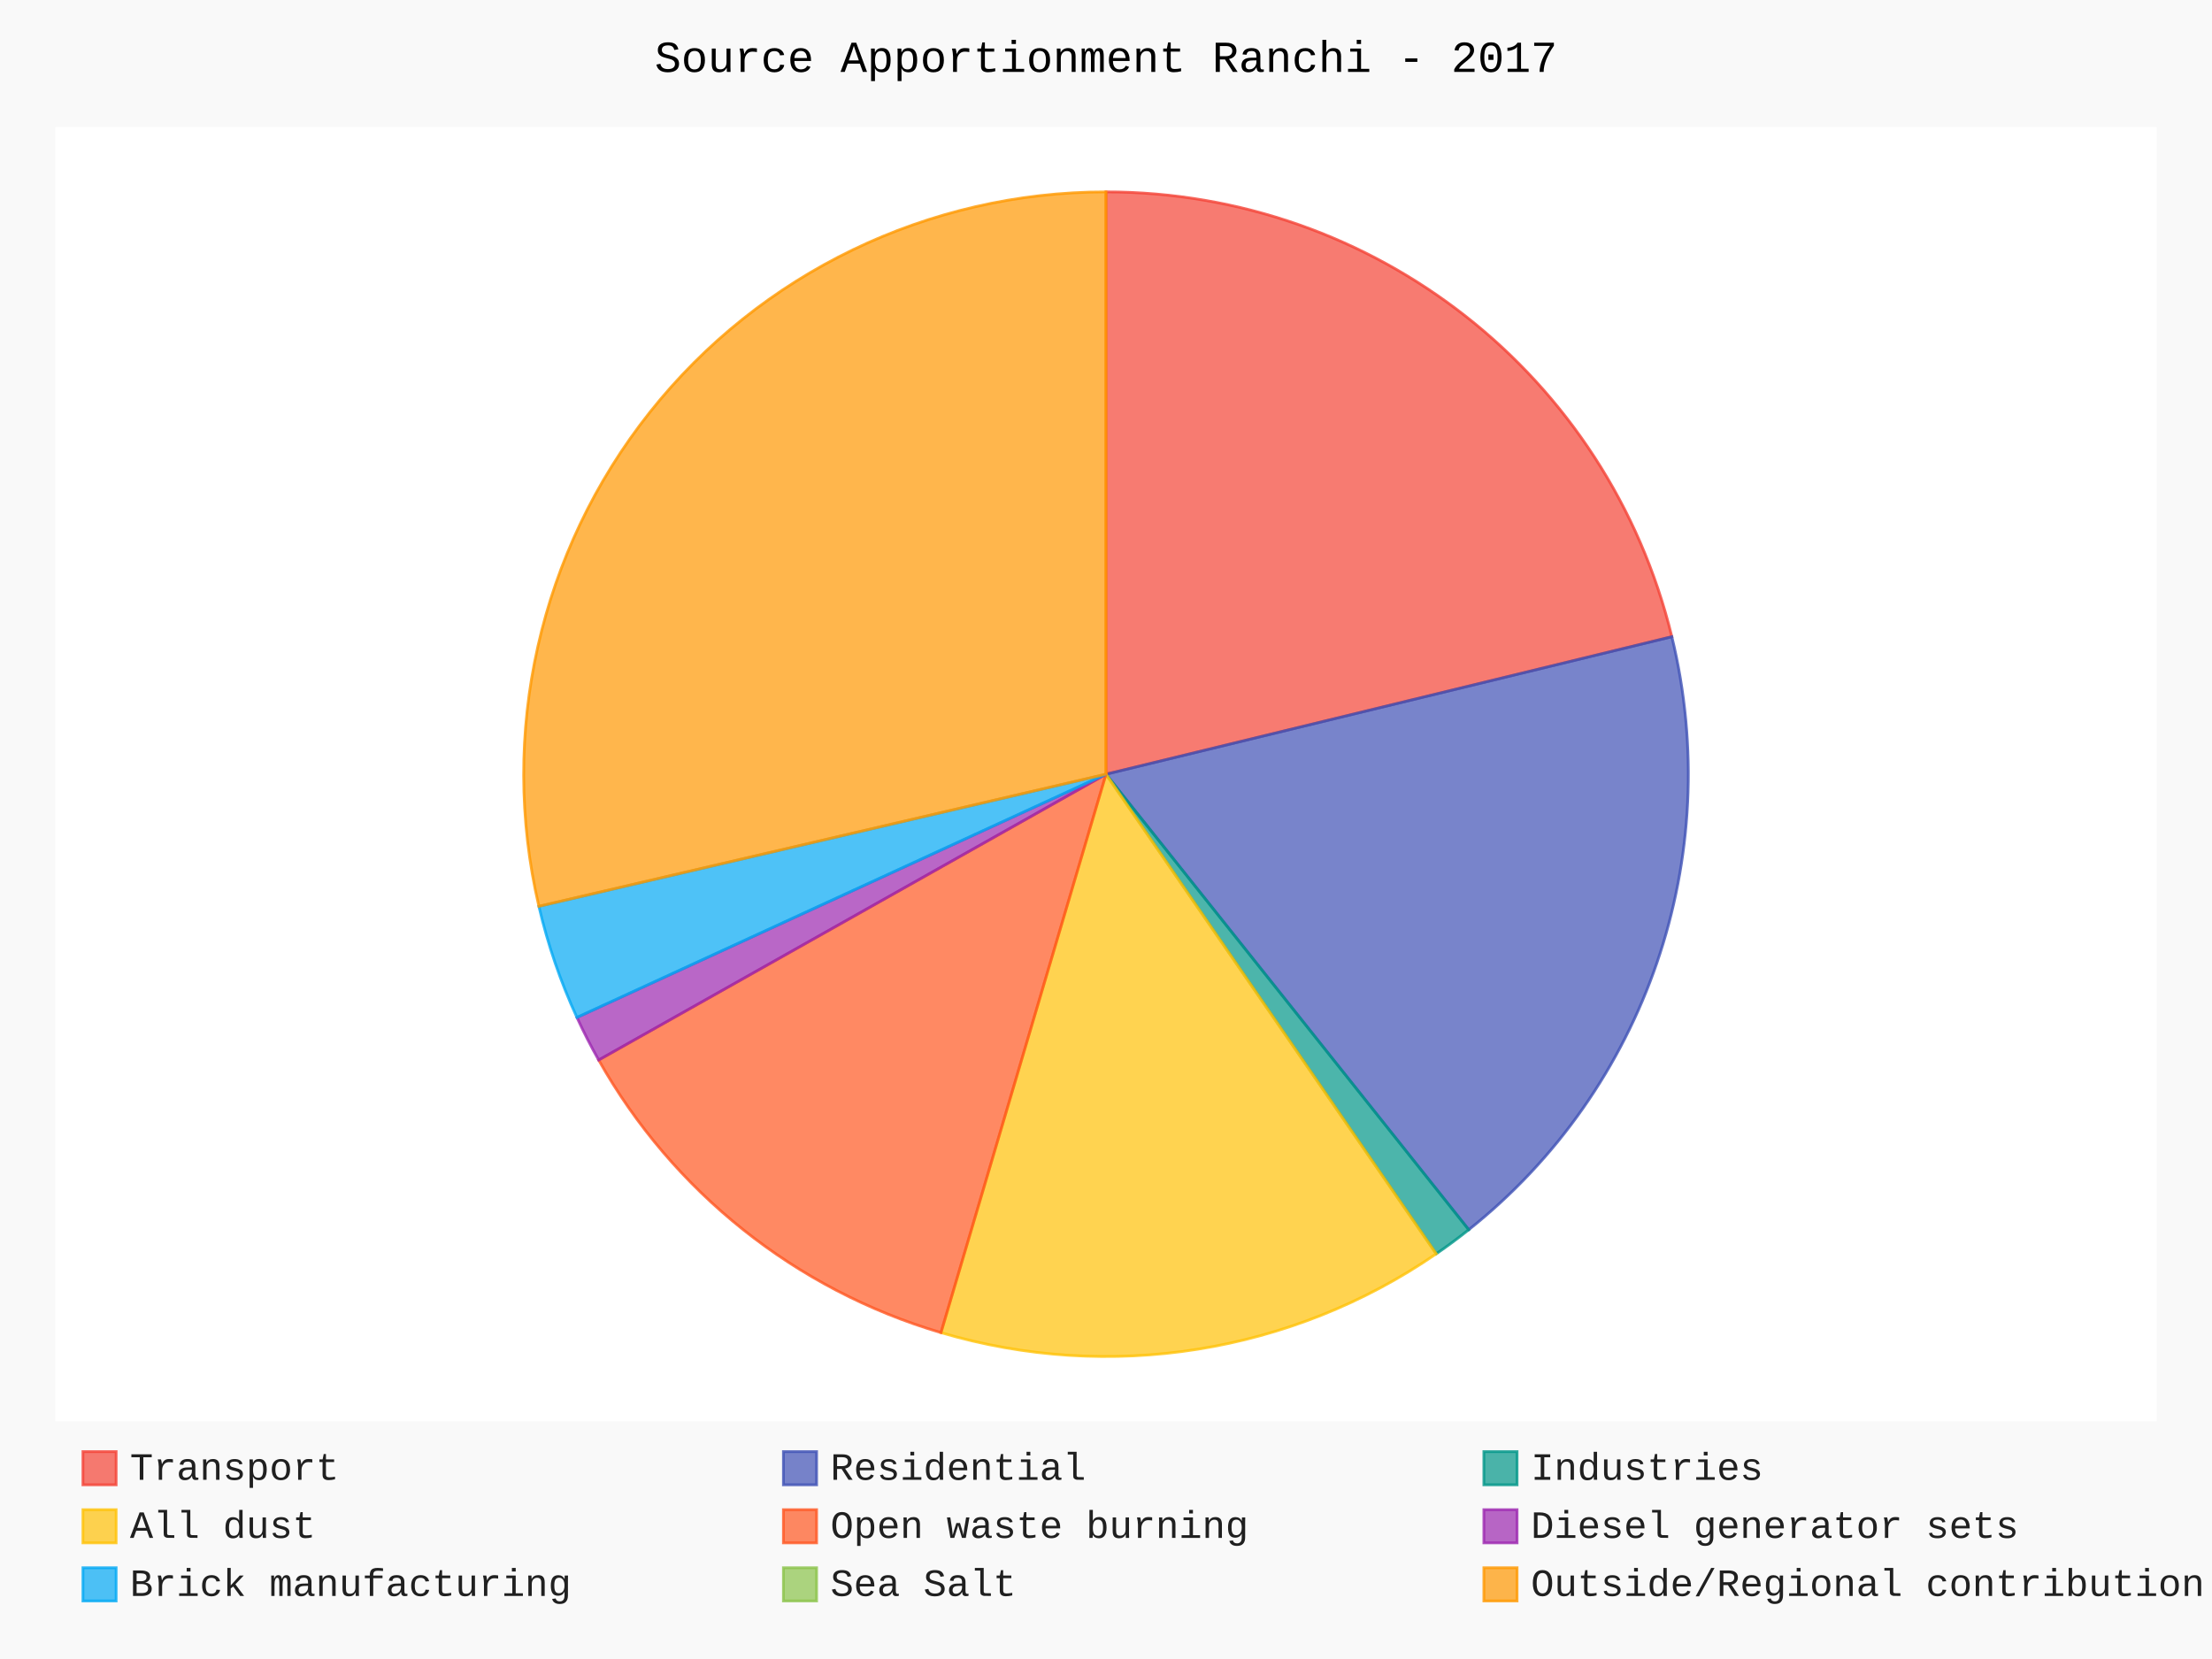
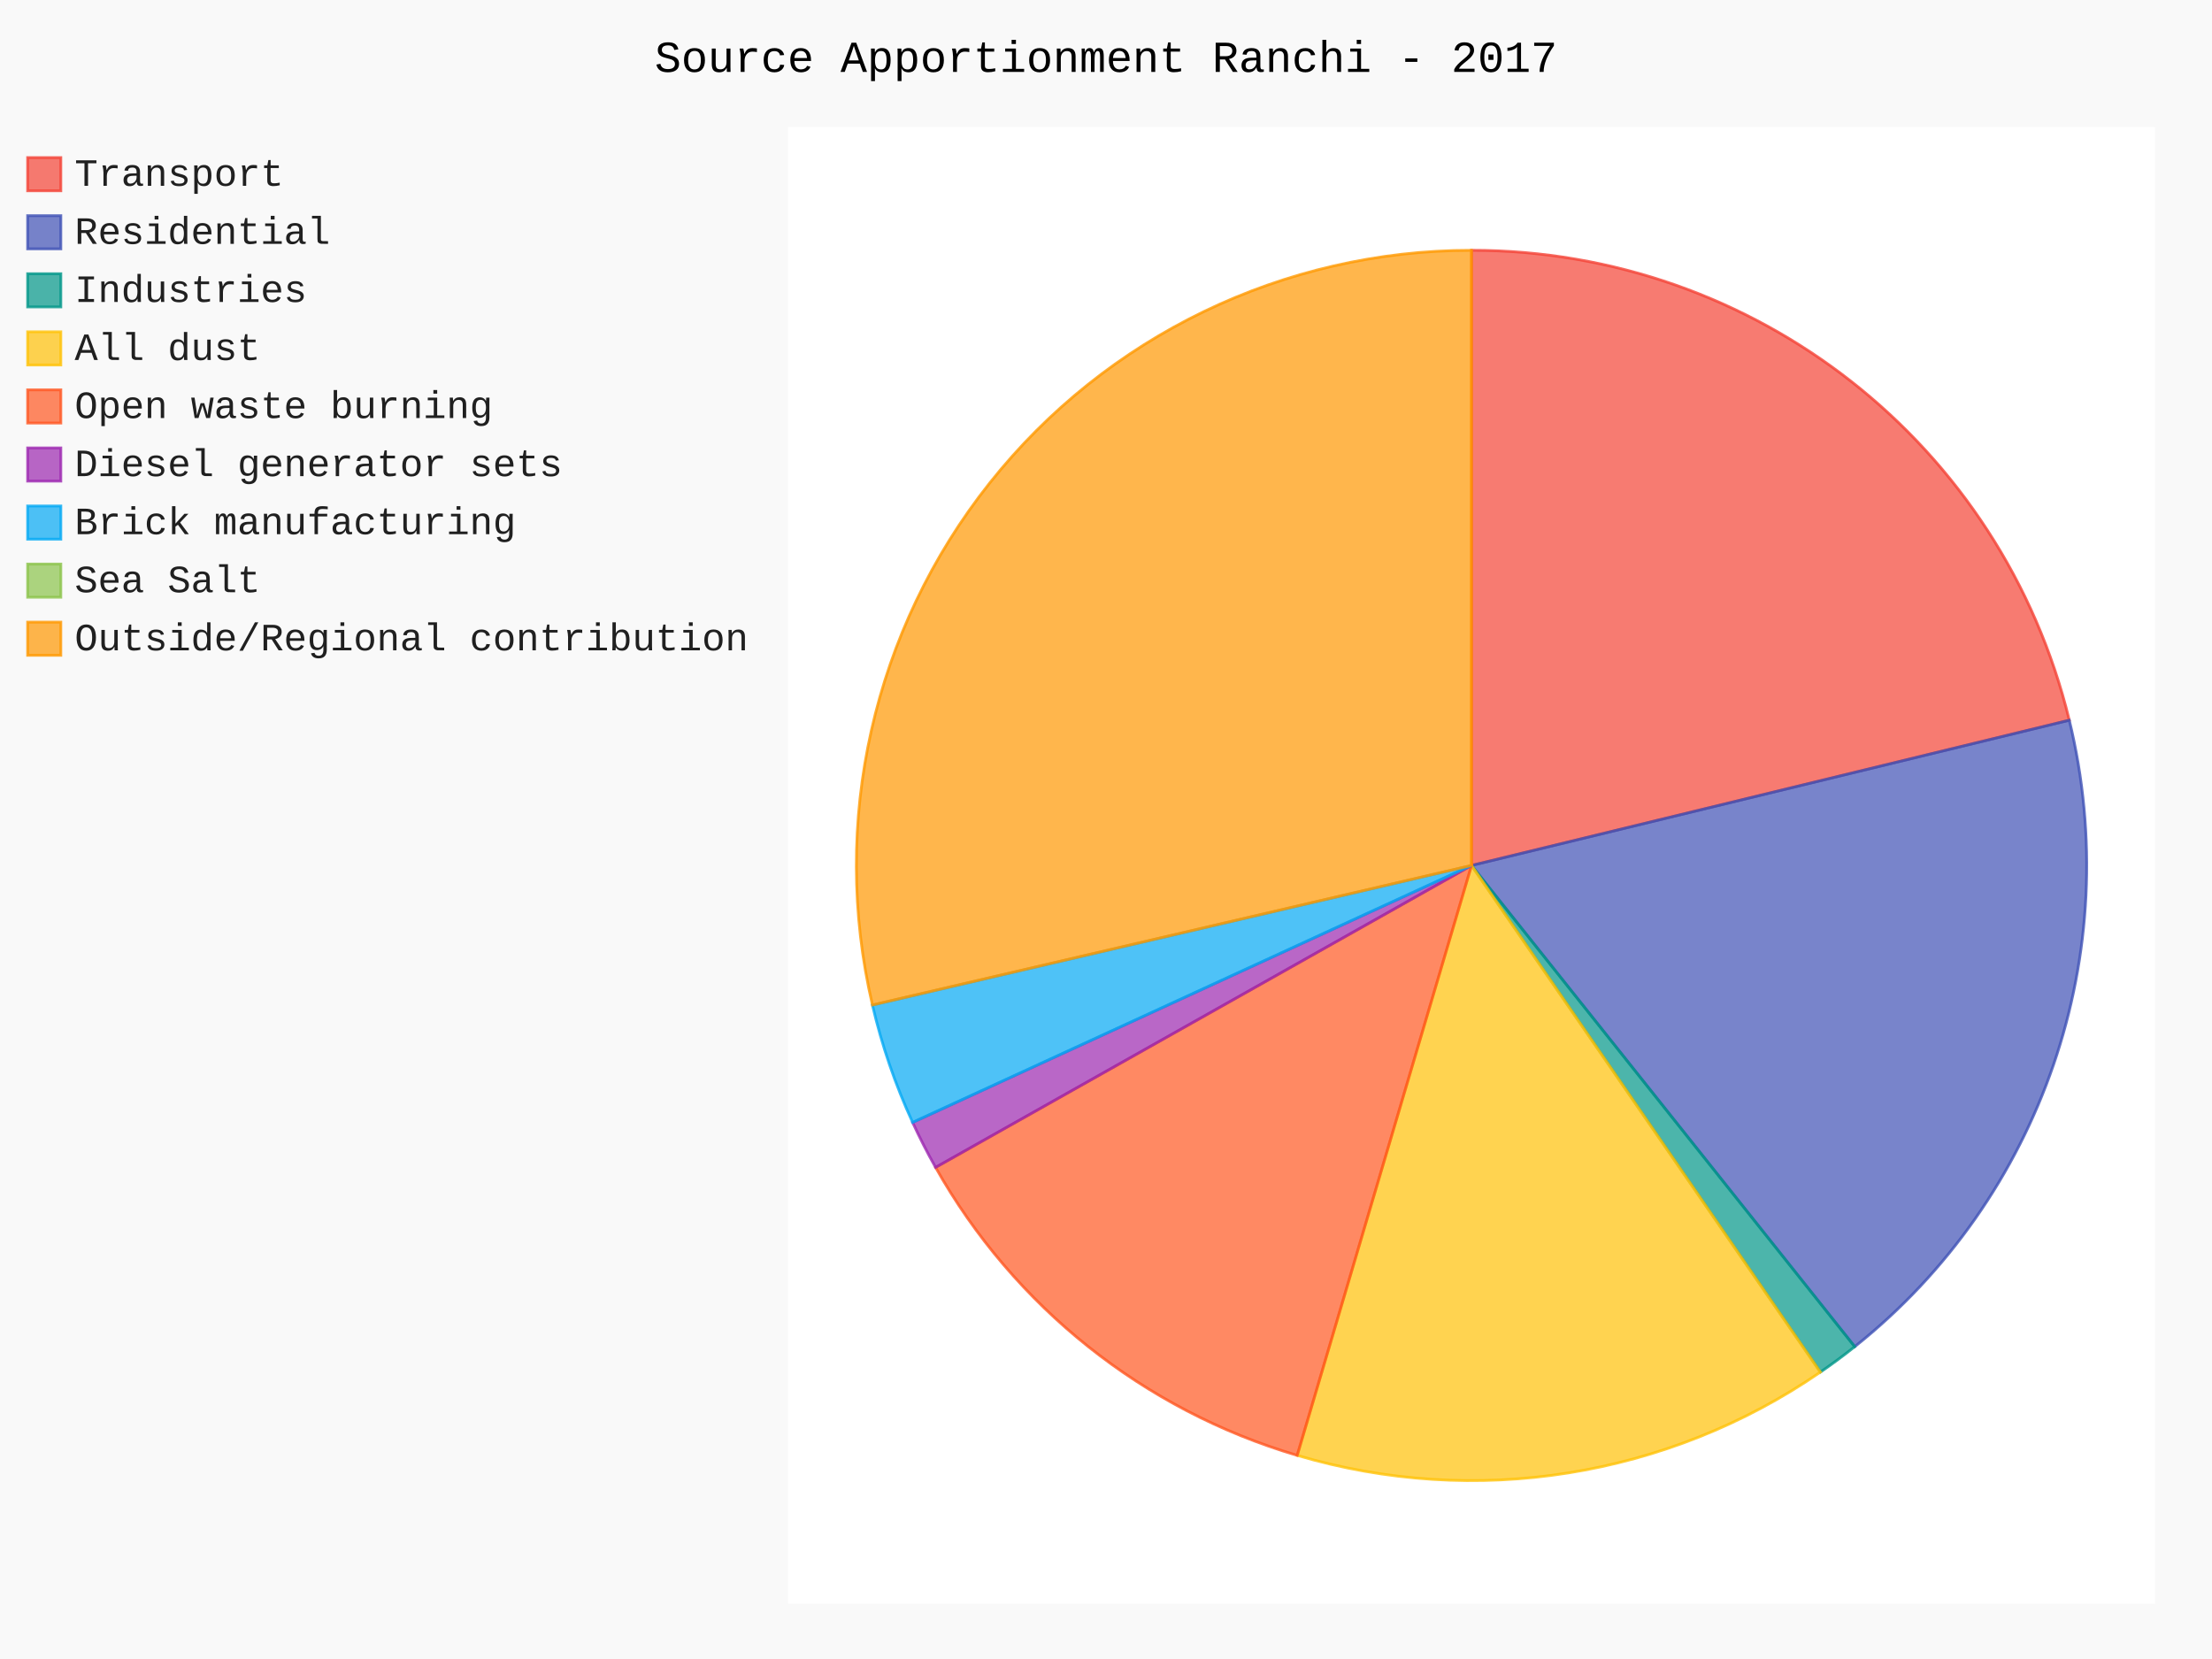
- <svg xmlns="http://www.w3.org/2000/svg" id="chart-46ce3ec5-025a-46fe-925e-ed4839e12e41" class="pygal-chart" viewBox="0 0 800 600">
+ <svg xmlns="http://www.w3.org/2000/svg" id="chart-927dca55-29d7-4037-967e-d08cea551336" class="pygal-chart" viewBox="0 0 800 600">
  <defs>
-     <style type="text/css">#chart-46ce3ec5-025a-46fe-925e-ed4839e12e41{-webkit-user-select:none;-webkit-font-smoothing:antialiased;font-family:Consolas,"Liberation Mono",Menlo,Courier,monospace}#chart-46ce3ec5-025a-46fe-925e-ed4839e12e41 .title{font-family:Consolas,"Liberation Mono",Menlo,Courier,monospace;font-size:16px}#chart-46ce3ec5-025a-46fe-925e-ed4839e12e41 .legends .legend text{font-family:Consolas,"Liberation Mono",Menlo,Courier,monospace;font-size:14px}#chart-46ce3ec5-025a-46fe-925e-ed4839e12e41 .axis text{font-family:Consolas,"Liberation Mono",Menlo,Courier,monospace;font-size:10px}#chart-46ce3ec5-025a-46fe-925e-ed4839e12e41 .axis text.major{font-family:Consolas,"Liberation Mono",Menlo,Courier,monospace;font-size:10px}#chart-46ce3ec5-025a-46fe-925e-ed4839e12e41 .text-overlay text.value{font-family:Consolas,"Liberation Mono",Menlo,Courier,monospace;font-size:16px}#chart-46ce3ec5-025a-46fe-925e-ed4839e12e41 .text-overlay text.label{font-family:Consolas,"Liberation Mono",Menlo,Courier,monospace;font-size:10px}#chart-46ce3ec5-025a-46fe-925e-ed4839e12e41 .tooltip{font-family:Consolas,"Liberation Mono",Menlo,Courier,monospace;font-size:14px}#chart-46ce3ec5-025a-46fe-925e-ed4839e12e41 text.no_data{font-family:Consolas,"Liberation Mono",Menlo,Courier,monospace;font-size:64px}
- #chart-46ce3ec5-025a-46fe-925e-ed4839e12e41{background-color:rgba(249,249,249,1)}#chart-46ce3ec5-025a-46fe-925e-ed4839e12e41 path,#chart-46ce3ec5-025a-46fe-925e-ed4839e12e41 line,#chart-46ce3ec5-025a-46fe-925e-ed4839e12e41 rect,#chart-46ce3ec5-025a-46fe-925e-ed4839e12e41 circle{-webkit-transition:150ms;-moz-transition:150ms;transition:150ms}#chart-46ce3ec5-025a-46fe-925e-ed4839e12e41 .graph &gt; .background{fill:rgba(249,249,249,1)}#chart-46ce3ec5-025a-46fe-925e-ed4839e12e41 .plot &gt; .background{fill:rgba(255,255,255,1)}#chart-46ce3ec5-025a-46fe-925e-ed4839e12e41 .graph{fill:rgba(0,0,0,.87)}#chart-46ce3ec5-025a-46fe-925e-ed4839e12e41 text.no_data{fill:rgba(0,0,0,1)}#chart-46ce3ec5-025a-46fe-925e-ed4839e12e41 .title{fill:rgba(0,0,0,1)}#chart-46ce3ec5-025a-46fe-925e-ed4839e12e41 .legends .legend text{fill:rgba(0,0,0,.87)}#chart-46ce3ec5-025a-46fe-925e-ed4839e12e41 .legends .legend:hover text{fill:rgba(0,0,0,1)}#chart-46ce3ec5-025a-46fe-925e-ed4839e12e41 .axis .line{stroke:rgba(0,0,0,1)}#chart-46ce3ec5-025a-46fe-925e-ed4839e12e41 .axis .guide.line{stroke:rgba(0,0,0,.54)}#chart-46ce3ec5-025a-46fe-925e-ed4839e12e41 .axis .major.line{stroke:rgba(0,0,0,.87)}#chart-46ce3ec5-025a-46fe-925e-ed4839e12e41 .axis text.major{fill:rgba(0,0,0,1)}#chart-46ce3ec5-025a-46fe-925e-ed4839e12e41 .axis.y .guides:hover .guide.line,#chart-46ce3ec5-025a-46fe-925e-ed4839e12e41 .line-graph .axis.x .guides:hover .guide.line,#chart-46ce3ec5-025a-46fe-925e-ed4839e12e41 .stackedline-graph .axis.x .guides:hover .guide.line,#chart-46ce3ec5-025a-46fe-925e-ed4839e12e41 .xy-graph .axis.x .guides:hover .guide.line{stroke:rgba(0,0,0,1)}#chart-46ce3ec5-025a-46fe-925e-ed4839e12e41 .axis .guides:hover text{fill:rgba(0,0,0,1)}#chart-46ce3ec5-025a-46fe-925e-ed4839e12e41 .reactive{fill-opacity:.7;stroke-opacity:.8;stroke-width:1}#chart-46ce3ec5-025a-46fe-925e-ed4839e12e41 .ci{stroke:rgba(0,0,0,.87)}#chart-46ce3ec5-025a-46fe-925e-ed4839e12e41 .reactive.active,#chart-46ce3ec5-025a-46fe-925e-ed4839e12e41 .active .reactive{fill-opacity:.8;stroke-opacity:.9;stroke-width:4}#chart-46ce3ec5-025a-46fe-925e-ed4839e12e41 .ci .reactive.active{stroke-width:1.5}#chart-46ce3ec5-025a-46fe-925e-ed4839e12e41 .series text{fill:rgba(0,0,0,1)}#chart-46ce3ec5-025a-46fe-925e-ed4839e12e41 .tooltip rect{fill:rgba(255,255,255,1);stroke:rgba(0,0,0,1);-webkit-transition:opacity 150ms;-moz-transition:opacity 150ms;transition:opacity 150ms}#chart-46ce3ec5-025a-46fe-925e-ed4839e12e41 .tooltip .label{fill:rgba(0,0,0,.87)}#chart-46ce3ec5-025a-46fe-925e-ed4839e12e41 .tooltip .label{fill:rgba(0,0,0,.87)}#chart-46ce3ec5-025a-46fe-925e-ed4839e12e41 .tooltip .legend{font-size:.8em;fill:rgba(0,0,0,.54)}#chart-46ce3ec5-025a-46fe-925e-ed4839e12e41 .tooltip .x_label{font-size:.6em;fill:rgba(0,0,0,1)}#chart-46ce3ec5-025a-46fe-925e-ed4839e12e41 .tooltip .xlink{font-size:.5em;text-decoration:underline}#chart-46ce3ec5-025a-46fe-925e-ed4839e12e41 .tooltip .value{font-size:1.5em}#chart-46ce3ec5-025a-46fe-925e-ed4839e12e41 .bound{font-size:.5em}#chart-46ce3ec5-025a-46fe-925e-ed4839e12e41 .max-value{font-size:.75em;fill:rgba(0,0,0,.54)}#chart-46ce3ec5-025a-46fe-925e-ed4839e12e41 .map-element{fill:rgba(255,255,255,1);stroke:rgba(0,0,0,.54) !important}#chart-46ce3ec5-025a-46fe-925e-ed4839e12e41 .map-element .reactive{fill-opacity:inherit;stroke-opacity:inherit}#chart-46ce3ec5-025a-46fe-925e-ed4839e12e41 .color-0,#chart-46ce3ec5-025a-46fe-925e-ed4839e12e41 .color-0 a:visited{stroke:#F44336;fill:#F44336}#chart-46ce3ec5-025a-46fe-925e-ed4839e12e41 .color-1,#chart-46ce3ec5-025a-46fe-925e-ed4839e12e41 .color-1 a:visited{stroke:#3F51B5;fill:#3F51B5}#chart-46ce3ec5-025a-46fe-925e-ed4839e12e41 .color-2,#chart-46ce3ec5-025a-46fe-925e-ed4839e12e41 .color-2 a:visited{stroke:#009688;fill:#009688}#chart-46ce3ec5-025a-46fe-925e-ed4839e12e41 .color-3,#chart-46ce3ec5-025a-46fe-925e-ed4839e12e41 .color-3 a:visited{stroke:#FFC107;fill:#FFC107}#chart-46ce3ec5-025a-46fe-925e-ed4839e12e41 .color-4,#chart-46ce3ec5-025a-46fe-925e-ed4839e12e41 .color-4 a:visited{stroke:#FF5722;fill:#FF5722}#chart-46ce3ec5-025a-46fe-925e-ed4839e12e41 .color-5,#chart-46ce3ec5-025a-46fe-925e-ed4839e12e41 .color-5 a:visited{stroke:#9C27B0;fill:#9C27B0}#chart-46ce3ec5-025a-46fe-925e-ed4839e12e41 .color-6,#chart-46ce3ec5-025a-46fe-925e-ed4839e12e41 .color-6 a:visited{stroke:#03A9F4;fill:#03A9F4}#chart-46ce3ec5-025a-46fe-925e-ed4839e12e41 .color-7,#chart-46ce3ec5-025a-46fe-925e-ed4839e12e41 .color-7 a:visited{stroke:#8BC34A;fill:#8BC34A}#chart-46ce3ec5-025a-46fe-925e-ed4839e12e41 .color-8,#chart-46ce3ec5-025a-46fe-925e-ed4839e12e41 .color-8 a:visited{stroke:#FF9800;fill:#FF9800}#chart-46ce3ec5-025a-46fe-925e-ed4839e12e41 .text-overlay .color-0 text{fill:black}#chart-46ce3ec5-025a-46fe-925e-ed4839e12e41 .text-overlay .color-1 text{fill:black}#chart-46ce3ec5-025a-46fe-925e-ed4839e12e41 .text-overlay .color-2 text{fill:black}#chart-46ce3ec5-025a-46fe-925e-ed4839e12e41 .text-overlay .color-3 text{fill:black}#chart-46ce3ec5-025a-46fe-925e-ed4839e12e41 .text-overlay .color-4 text{fill:black}#chart-46ce3ec5-025a-46fe-925e-ed4839e12e41 .text-overlay .color-5 text{fill:black}#chart-46ce3ec5-025a-46fe-925e-ed4839e12e41 .text-overlay .color-6 text{fill:black}#chart-46ce3ec5-025a-46fe-925e-ed4839e12e41 .text-overlay .color-7 text{fill:black}#chart-46ce3ec5-025a-46fe-925e-ed4839e12e41 .text-overlay .color-8 text{fill:black}
- #chart-46ce3ec5-025a-46fe-925e-ed4839e12e41 text.no_data{text-anchor:middle}#chart-46ce3ec5-025a-46fe-925e-ed4839e12e41 .guide.line{fill:none}#chart-46ce3ec5-025a-46fe-925e-ed4839e12e41 .centered{text-anchor:middle}#chart-46ce3ec5-025a-46fe-925e-ed4839e12e41 .title{text-anchor:middle}#chart-46ce3ec5-025a-46fe-925e-ed4839e12e41 .legends .legend text{fill-opacity:1}#chart-46ce3ec5-025a-46fe-925e-ed4839e12e41 .axis.x text{text-anchor:middle}#chart-46ce3ec5-025a-46fe-925e-ed4839e12e41 .axis.x:not(.web) text[transform]{text-anchor:start}#chart-46ce3ec5-025a-46fe-925e-ed4839e12e41 .axis.x:not(.web) text[transform].backwards{text-anchor:end}#chart-46ce3ec5-025a-46fe-925e-ed4839e12e41 .axis.y text{text-anchor:end}#chart-46ce3ec5-025a-46fe-925e-ed4839e12e41 .axis.y text[transform].backwards{text-anchor:start}#chart-46ce3ec5-025a-46fe-925e-ed4839e12e41 .axis.y2 text{text-anchor:start}#chart-46ce3ec5-025a-46fe-925e-ed4839e12e41 .axis.y2 text[transform].backwards{text-anchor:end}#chart-46ce3ec5-025a-46fe-925e-ed4839e12e41 .axis .guide.line{stroke-dasharray:4,4;stroke:black}#chart-46ce3ec5-025a-46fe-925e-ed4839e12e41 .axis .major.guide.line{stroke-dasharray:6,6;stroke:black}#chart-46ce3ec5-025a-46fe-925e-ed4839e12e41 .horizontal .axis.y .guide.line,#chart-46ce3ec5-025a-46fe-925e-ed4839e12e41 .horizontal .axis.y2 .guide.line,#chart-46ce3ec5-025a-46fe-925e-ed4839e12e41 .vertical .axis.x .guide.line{opacity:0}#chart-46ce3ec5-025a-46fe-925e-ed4839e12e41 .horizontal .axis.always_show .guide.line,#chart-46ce3ec5-025a-46fe-925e-ed4839e12e41 .vertical .axis.always_show .guide.line{opacity:1 !important}#chart-46ce3ec5-025a-46fe-925e-ed4839e12e41 .axis.y .guides:hover .guide.line,#chart-46ce3ec5-025a-46fe-925e-ed4839e12e41 .axis.y2 .guides:hover .guide.line,#chart-46ce3ec5-025a-46fe-925e-ed4839e12e41 .axis.x .guides:hover .guide.line{opacity:1}#chart-46ce3ec5-025a-46fe-925e-ed4839e12e41 .axis .guides:hover text{opacity:1}#chart-46ce3ec5-025a-46fe-925e-ed4839e12e41 .nofill{fill:none}#chart-46ce3ec5-025a-46fe-925e-ed4839e12e41 .subtle-fill{fill-opacity:.2}#chart-46ce3ec5-025a-46fe-925e-ed4839e12e41 .dot{stroke-width:1px;fill-opacity:1;stroke-opacity:1}#chart-46ce3ec5-025a-46fe-925e-ed4839e12e41 .dot.active{stroke-width:5px}#chart-46ce3ec5-025a-46fe-925e-ed4839e12e41 .dot.negative{fill:transparent}#chart-46ce3ec5-025a-46fe-925e-ed4839e12e41 text,#chart-46ce3ec5-025a-46fe-925e-ed4839e12e41 tspan{stroke:none !important}#chart-46ce3ec5-025a-46fe-925e-ed4839e12e41 .series text.active{opacity:1}#chart-46ce3ec5-025a-46fe-925e-ed4839e12e41 .tooltip rect{fill-opacity:.95;stroke-width:.5}#chart-46ce3ec5-025a-46fe-925e-ed4839e12e41 .tooltip text{fill-opacity:1}#chart-46ce3ec5-025a-46fe-925e-ed4839e12e41 .showable{visibility:hidden}#chart-46ce3ec5-025a-46fe-925e-ed4839e12e41 .showable.shown{visibility:visible}#chart-46ce3ec5-025a-46fe-925e-ed4839e12e41 .gauge-background{fill:rgba(229,229,229,1);stroke:none}#chart-46ce3ec5-025a-46fe-925e-ed4839e12e41 .bg-lines{stroke:rgba(249,249,249,1);stroke-width:2px}</style>
+     <style type="text/css">#chart-927dca55-29d7-4037-967e-d08cea551336{-webkit-user-select:none;-webkit-font-smoothing:antialiased;font-family:Consolas,"Liberation Mono",Menlo,Courier,monospace}#chart-927dca55-29d7-4037-967e-d08cea551336 .title{font-family:Consolas,"Liberation Mono",Menlo,Courier,monospace;font-size:16px}#chart-927dca55-29d7-4037-967e-d08cea551336 .legends .legend text{font-family:Consolas,"Liberation Mono",Menlo,Courier,monospace;font-size:14px}#chart-927dca55-29d7-4037-967e-d08cea551336 .axis text{font-family:Consolas,"Liberation Mono",Menlo,Courier,monospace;font-size:10px}#chart-927dca55-29d7-4037-967e-d08cea551336 .axis text.major{font-family:Consolas,"Liberation Mono",Menlo,Courier,monospace;font-size:10px}#chart-927dca55-29d7-4037-967e-d08cea551336 .text-overlay text.value{font-family:Consolas,"Liberation Mono",Menlo,Courier,monospace;font-size:16px}#chart-927dca55-29d7-4037-967e-d08cea551336 .text-overlay text.label{font-family:Consolas,"Liberation Mono",Menlo,Courier,monospace;font-size:10px}#chart-927dca55-29d7-4037-967e-d08cea551336 .tooltip{font-family:Consolas,"Liberation Mono",Menlo,Courier,monospace;font-size:14px}#chart-927dca55-29d7-4037-967e-d08cea551336 text.no_data{font-family:Consolas,"Liberation Mono",Menlo,Courier,monospace;font-size:64px}
+ #chart-927dca55-29d7-4037-967e-d08cea551336{background-color:rgba(249,249,249,1)}#chart-927dca55-29d7-4037-967e-d08cea551336 path,#chart-927dca55-29d7-4037-967e-d08cea551336 line,#chart-927dca55-29d7-4037-967e-d08cea551336 rect,#chart-927dca55-29d7-4037-967e-d08cea551336 circle{-webkit-transition:150ms;-moz-transition:150ms;transition:150ms}#chart-927dca55-29d7-4037-967e-d08cea551336 .graph &gt; .background{fill:rgba(249,249,249,1)}#chart-927dca55-29d7-4037-967e-d08cea551336 .plot &gt; .background{fill:rgba(255,255,255,1)}#chart-927dca55-29d7-4037-967e-d08cea551336 .graph{fill:rgba(0,0,0,.87)}#chart-927dca55-29d7-4037-967e-d08cea551336 text.no_data{fill:rgba(0,0,0,1)}#chart-927dca55-29d7-4037-967e-d08cea551336 .title{fill:rgba(0,0,0,1)}#chart-927dca55-29d7-4037-967e-d08cea551336 .legends .legend text{fill:rgba(0,0,0,.87)}#chart-927dca55-29d7-4037-967e-d08cea551336 .legends .legend:hover text{fill:rgba(0,0,0,1)}#chart-927dca55-29d7-4037-967e-d08cea551336 .axis .line{stroke:rgba(0,0,0,1)}#chart-927dca55-29d7-4037-967e-d08cea551336 .axis .guide.line{stroke:rgba(0,0,0,.54)}#chart-927dca55-29d7-4037-967e-d08cea551336 .axis .major.line{stroke:rgba(0,0,0,.87)}#chart-927dca55-29d7-4037-967e-d08cea551336 .axis text.major{fill:rgba(0,0,0,1)}#chart-927dca55-29d7-4037-967e-d08cea551336 .axis.y .guides:hover .guide.line,#chart-927dca55-29d7-4037-967e-d08cea551336 .line-graph .axis.x .guides:hover .guide.line,#chart-927dca55-29d7-4037-967e-d08cea551336 .stackedline-graph .axis.x .guides:hover .guide.line,#chart-927dca55-29d7-4037-967e-d08cea551336 .xy-graph .axis.x .guides:hover .guide.line{stroke:rgba(0,0,0,1)}#chart-927dca55-29d7-4037-967e-d08cea551336 .axis .guides:hover text{fill:rgba(0,0,0,1)}#chart-927dca55-29d7-4037-967e-d08cea551336 .reactive{fill-opacity:.7;stroke-opacity:.8;stroke-width:1}#chart-927dca55-29d7-4037-967e-d08cea551336 .ci{stroke:rgba(0,0,0,.87)}#chart-927dca55-29d7-4037-967e-d08cea551336 .reactive.active,#chart-927dca55-29d7-4037-967e-d08cea551336 .active .reactive{fill-opacity:.8;stroke-opacity:.9;stroke-width:4}#chart-927dca55-29d7-4037-967e-d08cea551336 .ci .reactive.active{stroke-width:1.5}#chart-927dca55-29d7-4037-967e-d08cea551336 .series text{fill:rgba(0,0,0,1)}#chart-927dca55-29d7-4037-967e-d08cea551336 .tooltip rect{fill:rgba(255,255,255,1);stroke:rgba(0,0,0,1);-webkit-transition:opacity 150ms;-moz-transition:opacity 150ms;transition:opacity 150ms}#chart-927dca55-29d7-4037-967e-d08cea551336 .tooltip .label{fill:rgba(0,0,0,.87)}#chart-927dca55-29d7-4037-967e-d08cea551336 .tooltip .label{fill:rgba(0,0,0,.87)}#chart-927dca55-29d7-4037-967e-d08cea551336 .tooltip .legend{font-size:.8em;fill:rgba(0,0,0,.54)}#chart-927dca55-29d7-4037-967e-d08cea551336 .tooltip .x_label{font-size:.6em;fill:rgba(0,0,0,1)}#chart-927dca55-29d7-4037-967e-d08cea551336 .tooltip .xlink{font-size:.5em;text-decoration:underline}#chart-927dca55-29d7-4037-967e-d08cea551336 .tooltip .value{font-size:1.5em}#chart-927dca55-29d7-4037-967e-d08cea551336 .bound{font-size:.5em}#chart-927dca55-29d7-4037-967e-d08cea551336 .max-value{font-size:.75em;fill:rgba(0,0,0,.54)}#chart-927dca55-29d7-4037-967e-d08cea551336 .map-element{fill:rgba(255,255,255,1);stroke:rgba(0,0,0,.54) !important}#chart-927dca55-29d7-4037-967e-d08cea551336 .map-element .reactive{fill-opacity:inherit;stroke-opacity:inherit}#chart-927dca55-29d7-4037-967e-d08cea551336 .color-0,#chart-927dca55-29d7-4037-967e-d08cea551336 .color-0 a:visited{stroke:#F44336;fill:#F44336}#chart-927dca55-29d7-4037-967e-d08cea551336 .color-1,#chart-927dca55-29d7-4037-967e-d08cea551336 .color-1 a:visited{stroke:#3F51B5;fill:#3F51B5}#chart-927dca55-29d7-4037-967e-d08cea551336 .color-2,#chart-927dca55-29d7-4037-967e-d08cea551336 .color-2 a:visited{stroke:#009688;fill:#009688}#chart-927dca55-29d7-4037-967e-d08cea551336 .color-3,#chart-927dca55-29d7-4037-967e-d08cea551336 .color-3 a:visited{stroke:#FFC107;fill:#FFC107}#chart-927dca55-29d7-4037-967e-d08cea551336 .color-4,#chart-927dca55-29d7-4037-967e-d08cea551336 .color-4 a:visited{stroke:#FF5722;fill:#FF5722}#chart-927dca55-29d7-4037-967e-d08cea551336 .color-5,#chart-927dca55-29d7-4037-967e-d08cea551336 .color-5 a:visited{stroke:#9C27B0;fill:#9C27B0}#chart-927dca55-29d7-4037-967e-d08cea551336 .color-6,#chart-927dca55-29d7-4037-967e-d08cea551336 .color-6 a:visited{stroke:#03A9F4;fill:#03A9F4}#chart-927dca55-29d7-4037-967e-d08cea551336 .color-7,#chart-927dca55-29d7-4037-967e-d08cea551336 .color-7 a:visited{stroke:#8BC34A;fill:#8BC34A}#chart-927dca55-29d7-4037-967e-d08cea551336 .color-8,#chart-927dca55-29d7-4037-967e-d08cea551336 .color-8 a:visited{stroke:#FF9800;fill:#FF9800}#chart-927dca55-29d7-4037-967e-d08cea551336 .text-overlay .color-0 text{fill:black}#chart-927dca55-29d7-4037-967e-d08cea551336 .text-overlay .color-1 text{fill:black}#chart-927dca55-29d7-4037-967e-d08cea551336 .text-overlay .color-2 text{fill:black}#chart-927dca55-29d7-4037-967e-d08cea551336 .text-overlay .color-3 text{fill:black}#chart-927dca55-29d7-4037-967e-d08cea551336 .text-overlay .color-4 text{fill:black}#chart-927dca55-29d7-4037-967e-d08cea551336 .text-overlay .color-5 text{fill:black}#chart-927dca55-29d7-4037-967e-d08cea551336 .text-overlay .color-6 text{fill:black}#chart-927dca55-29d7-4037-967e-d08cea551336 .text-overlay .color-7 text{fill:black}#chart-927dca55-29d7-4037-967e-d08cea551336 .text-overlay .color-8 text{fill:black}
+ #chart-927dca55-29d7-4037-967e-d08cea551336 text.no_data{text-anchor:middle}#chart-927dca55-29d7-4037-967e-d08cea551336 .guide.line{fill:none}#chart-927dca55-29d7-4037-967e-d08cea551336 .centered{text-anchor:middle}#chart-927dca55-29d7-4037-967e-d08cea551336 .title{text-anchor:middle}#chart-927dca55-29d7-4037-967e-d08cea551336 .legends .legend text{fill-opacity:1}#chart-927dca55-29d7-4037-967e-d08cea551336 .axis.x text{text-anchor:middle}#chart-927dca55-29d7-4037-967e-d08cea551336 .axis.x:not(.web) text[transform]{text-anchor:start}#chart-927dca55-29d7-4037-967e-d08cea551336 .axis.x:not(.web) text[transform].backwards{text-anchor:end}#chart-927dca55-29d7-4037-967e-d08cea551336 .axis.y text{text-anchor:end}#chart-927dca55-29d7-4037-967e-d08cea551336 .axis.y text[transform].backwards{text-anchor:start}#chart-927dca55-29d7-4037-967e-d08cea551336 .axis.y2 text{text-anchor:start}#chart-927dca55-29d7-4037-967e-d08cea551336 .axis.y2 text[transform].backwards{text-anchor:end}#chart-927dca55-29d7-4037-967e-d08cea551336 .axis .guide.line{stroke-dasharray:4,4;stroke:black}#chart-927dca55-29d7-4037-967e-d08cea551336 .axis .major.guide.line{stroke-dasharray:6,6;stroke:black}#chart-927dca55-29d7-4037-967e-d08cea551336 .horizontal .axis.y .guide.line,#chart-927dca55-29d7-4037-967e-d08cea551336 .horizontal .axis.y2 .guide.line,#chart-927dca55-29d7-4037-967e-d08cea551336 .vertical .axis.x .guide.line{opacity:0}#chart-927dca55-29d7-4037-967e-d08cea551336 .horizontal .axis.always_show .guide.line,#chart-927dca55-29d7-4037-967e-d08cea551336 .vertical .axis.always_show .guide.line{opacity:1 !important}#chart-927dca55-29d7-4037-967e-d08cea551336 .axis.y .guides:hover .guide.line,#chart-927dca55-29d7-4037-967e-d08cea551336 .axis.y2 .guides:hover .guide.line,#chart-927dca55-29d7-4037-967e-d08cea551336 .axis.x .guides:hover .guide.line{opacity:1}#chart-927dca55-29d7-4037-967e-d08cea551336 .axis .guides:hover text{opacity:1}#chart-927dca55-29d7-4037-967e-d08cea551336 .nofill{fill:none}#chart-927dca55-29d7-4037-967e-d08cea551336 .subtle-fill{fill-opacity:.2}#chart-927dca55-29d7-4037-967e-d08cea551336 .dot{stroke-width:1px;fill-opacity:1;stroke-opacity:1}#chart-927dca55-29d7-4037-967e-d08cea551336 .dot.active{stroke-width:5px}#chart-927dca55-29d7-4037-967e-d08cea551336 .dot.negative{fill:transparent}#chart-927dca55-29d7-4037-967e-d08cea551336 text,#chart-927dca55-29d7-4037-967e-d08cea551336 tspan{stroke:none !important}#chart-927dca55-29d7-4037-967e-d08cea551336 .series text.active{opacity:1}#chart-927dca55-29d7-4037-967e-d08cea551336 .tooltip rect{fill-opacity:.95;stroke-width:.5}#chart-927dca55-29d7-4037-967e-d08cea551336 .tooltip text{fill-opacity:1}#chart-927dca55-29d7-4037-967e-d08cea551336 .showable{visibility:hidden}#chart-927dca55-29d7-4037-967e-d08cea551336 .showable.shown{visibility:visible}#chart-927dca55-29d7-4037-967e-d08cea551336 .gauge-background{fill:rgba(229,229,229,1);stroke:none}#chart-927dca55-29d7-4037-967e-d08cea551336 .bg-lines{stroke:rgba(249,249,249,1);stroke-width:2px}</style>
  </defs>
  <g class="graph pie-graph vertical">
    <rect x="0" y="0" width="800" height="600" class="background" />
-     <g transform="translate(20, 46)" class="plot">
-       <rect x="0" y="0" width="760" height="468.0" class="background" />
+     <g transform="translate(285, 46)" class="plot">
+       <rect x="0" y="0" width="494.4" height="534" class="background" />
      <g class="series serie-0 color-0">
        <g class="slices">
          <g class="slice">
-             <path d="M380 23.4 A210.6 210.6 0 0 1 584.644 184.271 L380 234 A0 0 0 0 0 380 234 z" class="slice reactive tooltip-trigger" />
+             <path d="M247.2 44.52 A222.48 222.48 0 0 1 463.389 214.466 L247.2 267 A0 0 0 0 0 247.2 267 z" class="slice reactive tooltip-trigger" />
          </g>
        </g>
      </g>
      <g class="series serie-1 color-1">
        <g class="slices">
          <g class="slice">
-             <path d="M584.644 184.271 A210.6 210.6 0 0 1 511.196 398.743 L380 234 A0 0 0 0 0 380 234 z" class="slice reactive tooltip-trigger" />
+             <path d="M463.389 214.466 A222.48 222.48 0 0 1 385.796 441.036 L247.2 267 A0 0 0 0 0 247.2 267 z" class="slice reactive tooltip-trigger" />
          </g>
        </g>
      </g>
      <g class="series serie-2 color-2">
        <g class="slices">
          <g class="slice">
-             <path d="M511.196 398.743 A210.6 210.6 0 0 1 499.445 407.451 L380 234 A0 0 0 0 0 380 234 z" class="slice reactive tooltip-trigger" />
+             <path d="M385.796 441.036 A222.48 222.48 0 0 1 373.383 450.235 L247.2 267 A0 0 0 0 0 247.2 267 z" class="slice reactive tooltip-trigger" />
          </g>
        </g>
      </g>
      <g class="series serie-3 color-3">
        <g class="slices">
          <g class="slice">
-             <path d="M499.445 407.451 A210.6 210.6 0 0 1 320.319 435.967 L380 234 A0 0 0 0 0 380 234 z" class="slice reactive tooltip-trigger" />
+             <path d="M373.383 450.235 A222.48 222.48 0 0 1 184.153 480.36 L247.2 267 A0 0 0 0 0 247.2 267 z" class="slice reactive tooltip-trigger" />
          </g>
        </g>
      </g>
      <g class="series serie-4 color-4">
        <g class="slices">
          <g class="slice">
-             <path d="M320.319 435.967 A210.6 210.6 0 0 1 196.517 337.375 L380 234 A0 0 0 0 0 380 234 z" class="slice reactive tooltip-trigger" />
+             <path d="M184.153 480.36 A222.48 222.48 0 0 1 53.367 376.206 L247.2 267 A0 0 0 0 0 247.2 267 z" class="slice reactive tooltip-trigger" />
          </g>
        </g>
      </g>
      <g class="series serie-5 color-5">
        <g class="slices">
          <g class="slice">
-             <path d="M196.517 337.375 A210.6 210.6 0 0 1 188.658 321.981 L380 234 A0 0 0 0 0 380 234 z" class="slice reactive tooltip-trigger" />
+             <path d="M53.367 376.206 A222.48 222.48 0 0 1 45.065 359.944 L247.2 267 A0 0 0 0 0 247.2 267 z" class="slice reactive tooltip-trigger" />
          </g>
        </g>
      </g>
      <g class="series serie-6 color-6">
        <g class="slices">
          <g class="slice">
-             <path d="M188.658 321.981 A210.6 210.6 0 0 1 174.894 281.789 L380 234 A0 0 0 0 0 380 234 z" class="slice reactive tooltip-trigger" />
+             <path d="M45.065 359.944 A222.48 222.48 0 0 1 30.524 317.484 L247.2 267 A0 0 0 0 0 247.2 267 z" class="slice reactive tooltip-trigger" />
          </g>
        </g>
      </g>
      <g class="series serie-7 color-7">
        <g class="slices">
          <g class="slice" />
        </g>
      </g>
      <g class="series serie-8 color-8">
        <g class="slices">
          <g class="slice">
-             <path d="M174.894 281.789 A210.6 210.6 0 0 1 380 23.4 L380 234 A0 0 0 0 0 380 234 z" class="slice reactive tooltip-trigger" />
+             <path d="M30.524 317.484 A222.48 222.48 0 0 1 247.2 44.52 L247.2 267 A0 0 0 0 0 247.2 267 z" class="slice reactive tooltip-trigger" />
          </g>
        </g>
      </g>
    </g>
    <g class="titles">
      <text x="400.0" y="26" class="title plot_title">Source Apportionment Ranchi - 2017</text>
    </g>
-     <g transform="translate(20, 46)" class="plot overlay">
+     <g transform="translate(285, 46)" class="plot overlay">
      <g class="series serie-0 color-0" />
      <g class="series serie-1 color-1" />
      <g class="series serie-2 color-2" />
      <g class="series serie-3 color-3" />
      <g class="series serie-4 color-4" />
      <g class="series serie-5 color-5" />
      <g class="series serie-6 color-6" />
      <g class="series serie-7 color-7" />
      <g class="series serie-8 color-8" />
    </g>
-     <g transform="translate(20, 46)" class="plot text-overlay">
+     <g transform="translate(285, 46)" class="plot text-overlay">
      <g class="series serie-0 color-0" />
      <g class="series serie-1 color-1" />
      <g class="series serie-2 color-2" />
      <g class="series serie-3 color-3" />
      <g class="series serie-4 color-4" />
      <g class="series serie-5 color-5" />
      <g class="series serie-6 color-6" />
      <g class="series serie-7 color-7" />
      <g class="series serie-8 color-8" />
    </g>
-     <g transform="translate(20, 46)" class="plot tooltip-overlay">
+     <g transform="translate(285, 46)" class="plot tooltip-overlay">
      <g transform="translate(0 0)" style="opacity: 0" class="tooltip">
        <rect rx="0" ry="0" width="0" height="0" class="tooltip-box" />
        <g class="text" />
      </g>
    </g>
-     <g transform="translate(30, 524)" class="legends">
+     <g transform="translate(10, 56)" class="legends">
      <g id="activate-serie-0" class="legend reactive activate-serie">
        <rect x="0.0" y="1.0" width="12" height="12" class="color-0 reactive" />
        <text x="17.0" y="11.2">Transport</text>
      </g>
      <g id="activate-serie-1" class="legend reactive activate-serie">
-         <rect x="253.333" y="1.0" width="12" height="12" class="color-1 reactive" />
-         <text x="270.333" y="11.2">Residential</text>
+         <rect x="0.0" y="22.0" width="12" height="12" class="color-1 reactive" />
+         <text x="17.0" y="32.2">Residential</text>
      </g>
      <g id="activate-serie-2" class="legend reactive activate-serie">
-         <rect x="506.667" y="1.0" width="12" height="12" class="color-2 reactive" />
-         <text x="523.667" y="11.2">Industries</text>
+         <rect x="0.0" y="43.0" width="12" height="12" class="color-2 reactive" />
+         <text x="17.0" y="53.2">Industries</text>
      </g>
      <g id="activate-serie-3" class="legend reactive activate-serie">
-         <rect x="0.0" y="22.0" width="12" height="12" class="color-3 reactive" />
-         <text x="17.0" y="32.2">All dust</text>
+         <rect x="0.0" y="64.0" width="12" height="12" class="color-3 reactive" />
+         <text x="17.0" y="74.2">All dust</text>
      </g>
      <g id="activate-serie-4" class="legend reactive activate-serie">
-         <rect x="253.333" y="22.0" width="12" height="12" class="color-4 reactive" />
-         <text x="270.333" y="32.2">Open waste burning</text>
+         <rect x="0.0" y="85.0" width="12" height="12" class="color-4 reactive" />
+         <text x="17.0" y="95.2">Open waste burning</text>
      </g>
      <g id="activate-serie-5" class="legend reactive activate-serie">
-         <rect x="506.667" y="22.0" width="12" height="12" class="color-5 reactive" />
-         <text x="523.667" y="32.2">Diesel generator sets</text>
+         <rect x="0.0" y="106.0" width="12" height="12" class="color-5 reactive" />
+         <text x="17.0" y="116.2">Diesel generator sets</text>
      </g>
      <g id="activate-serie-6" class="legend reactive activate-serie">
-         <rect x="0.0" y="43.0" width="12" height="12" class="color-6 reactive" />
-         <text x="17.0" y="53.2">Brick manufacturing</text>
+         <rect x="0.0" y="127.0" width="12" height="12" class="color-6 reactive" />
+         <text x="17.0" y="137.2">Brick manufacturing</text>
      </g>
      <g id="activate-serie-7" class="legend reactive activate-serie">
-         <rect x="253.333" y="43.0" width="12" height="12" class="color-7 reactive" />
-         <text x="270.333" y="53.2">Sea Salt</text>
+         <rect x="0.0" y="148.0" width="12" height="12" class="color-7 reactive" />
+         <text x="17.0" y="158.2">Sea Salt</text>
      </g>
      <g id="activate-serie-8" class="legend reactive activate-serie">
-         <rect x="506.667" y="43.0" width="12" height="12" class="color-8 reactive" />
-         <text x="523.667" y="53.2">Outside/Regional contribution</text>
+         <rect x="0.0" y="169.0" width="12" height="12" class="color-8 reactive" />
+         <text x="17.0" y="179.2">Outside/Regional contribution</text>
      </g>
    </g>
+     <g transform="translate(790, 56)" class="legends" />
  </g>
</svg>
